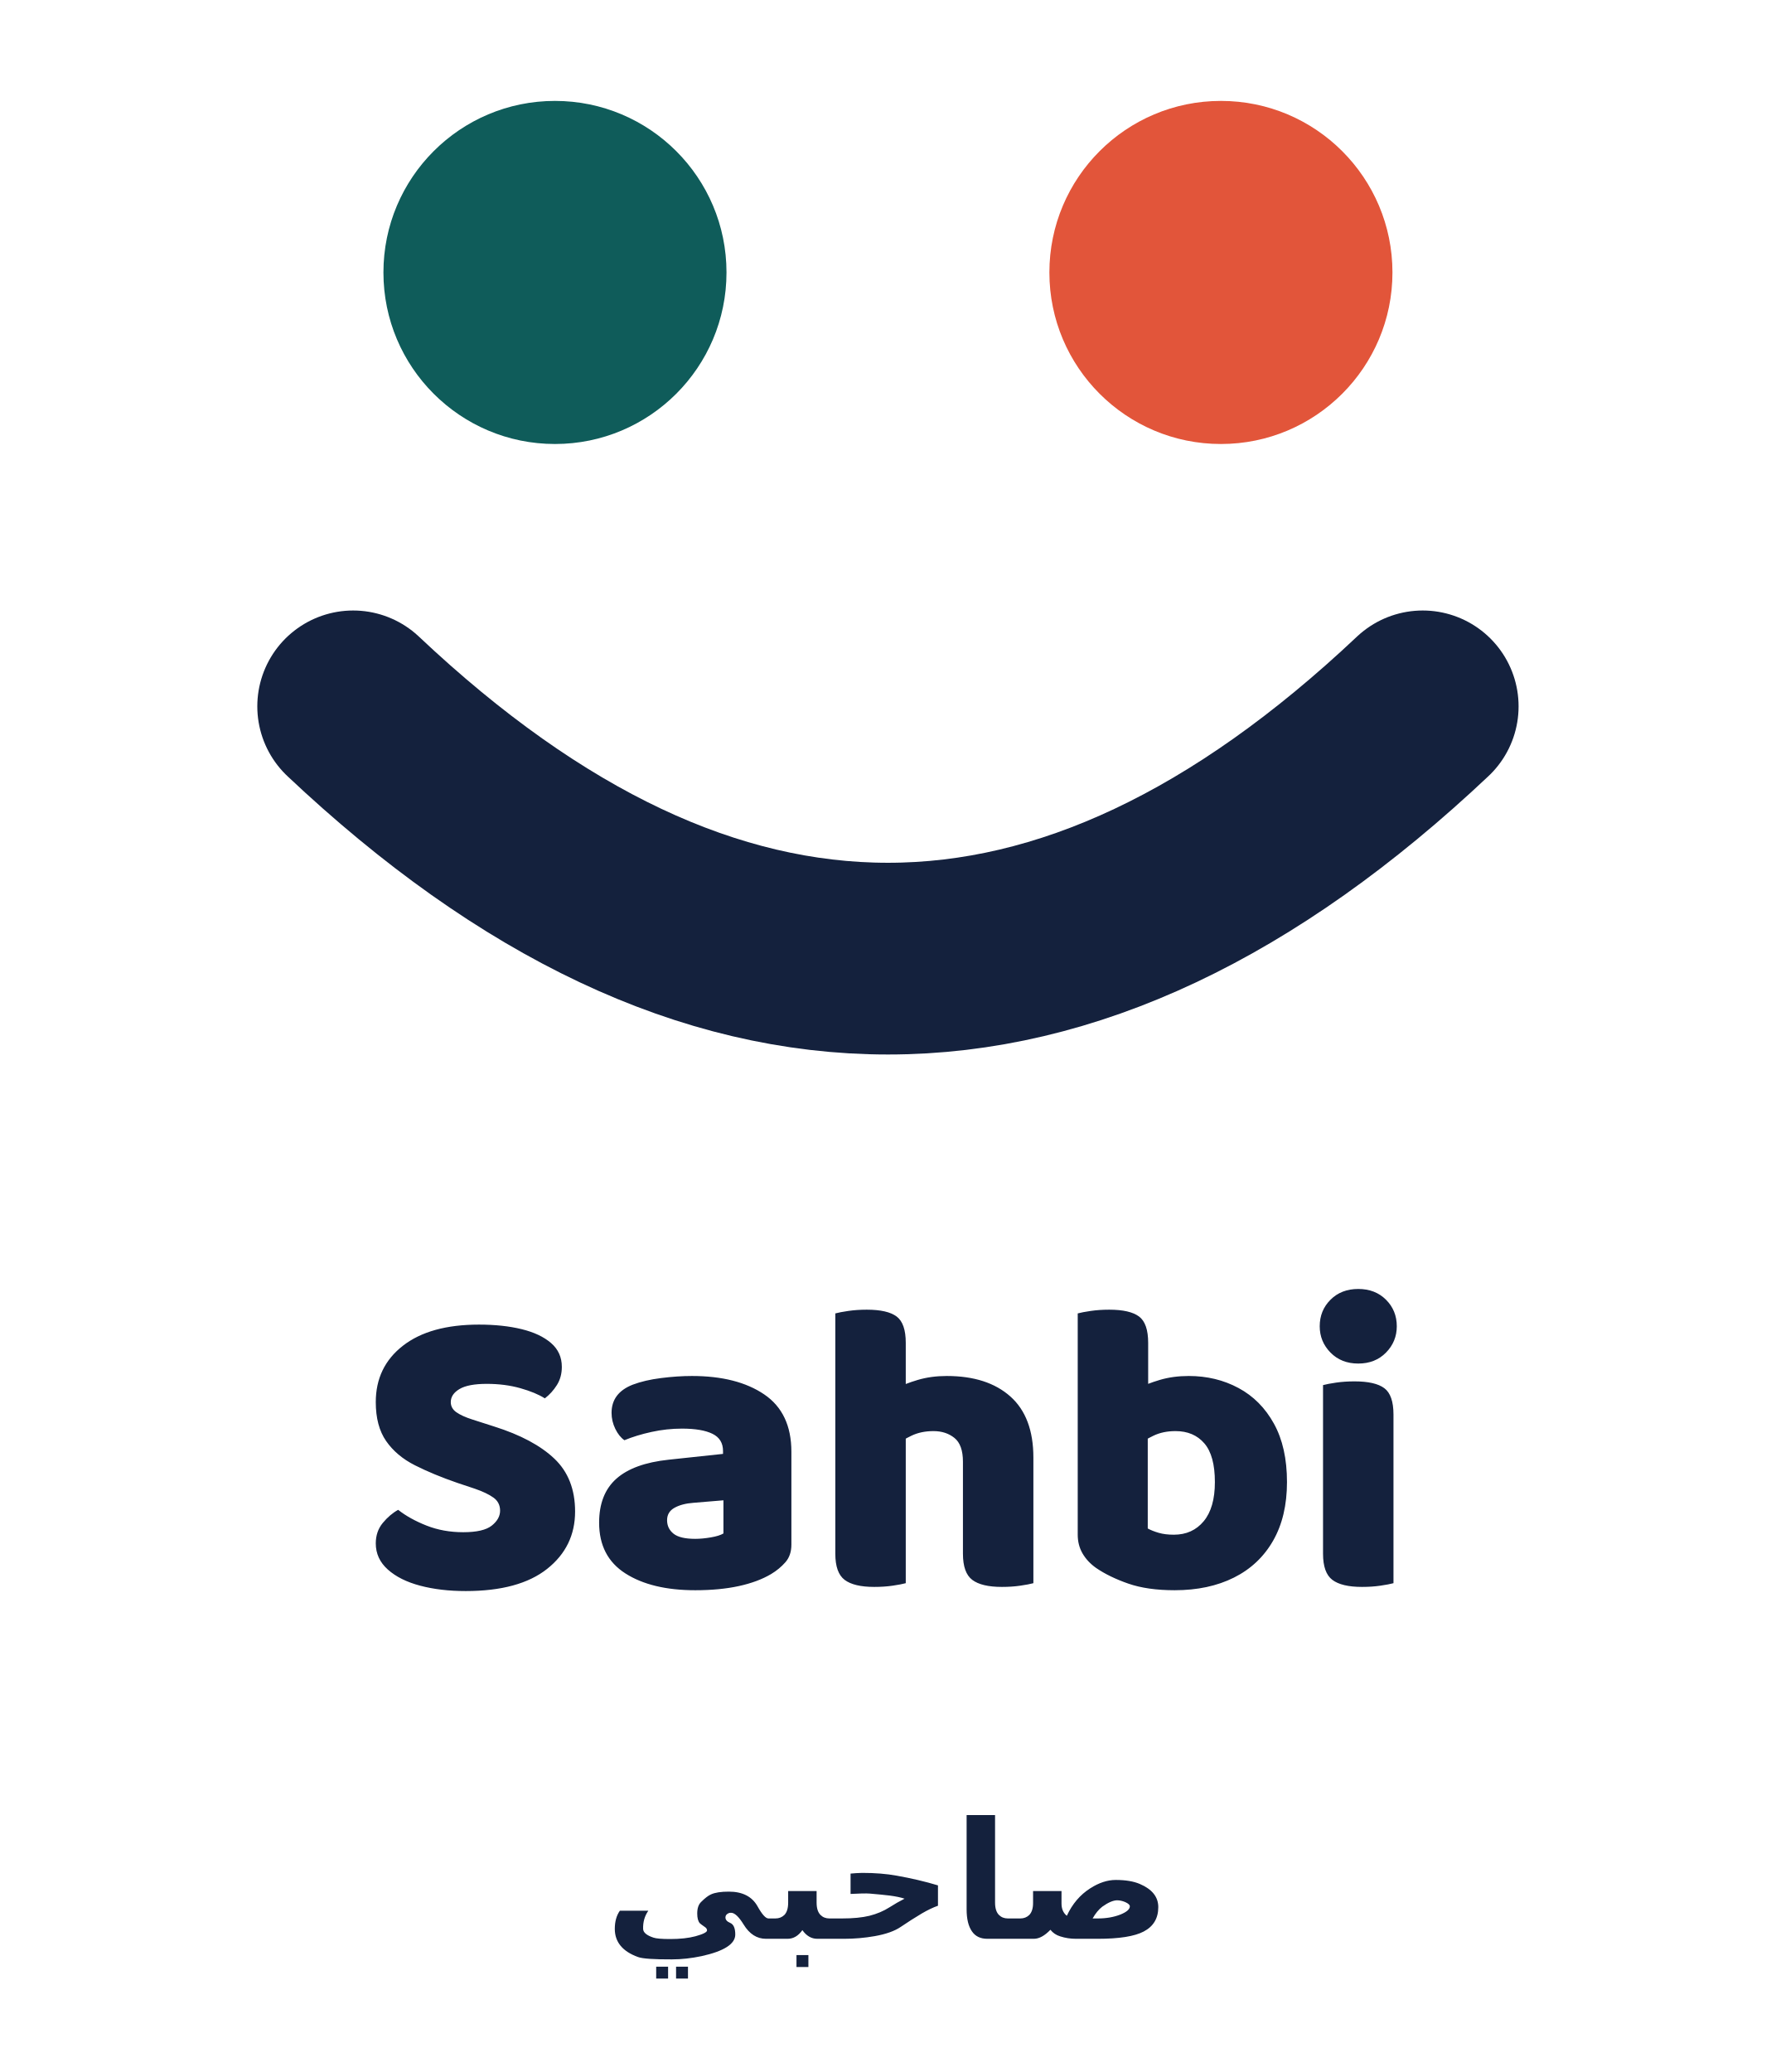
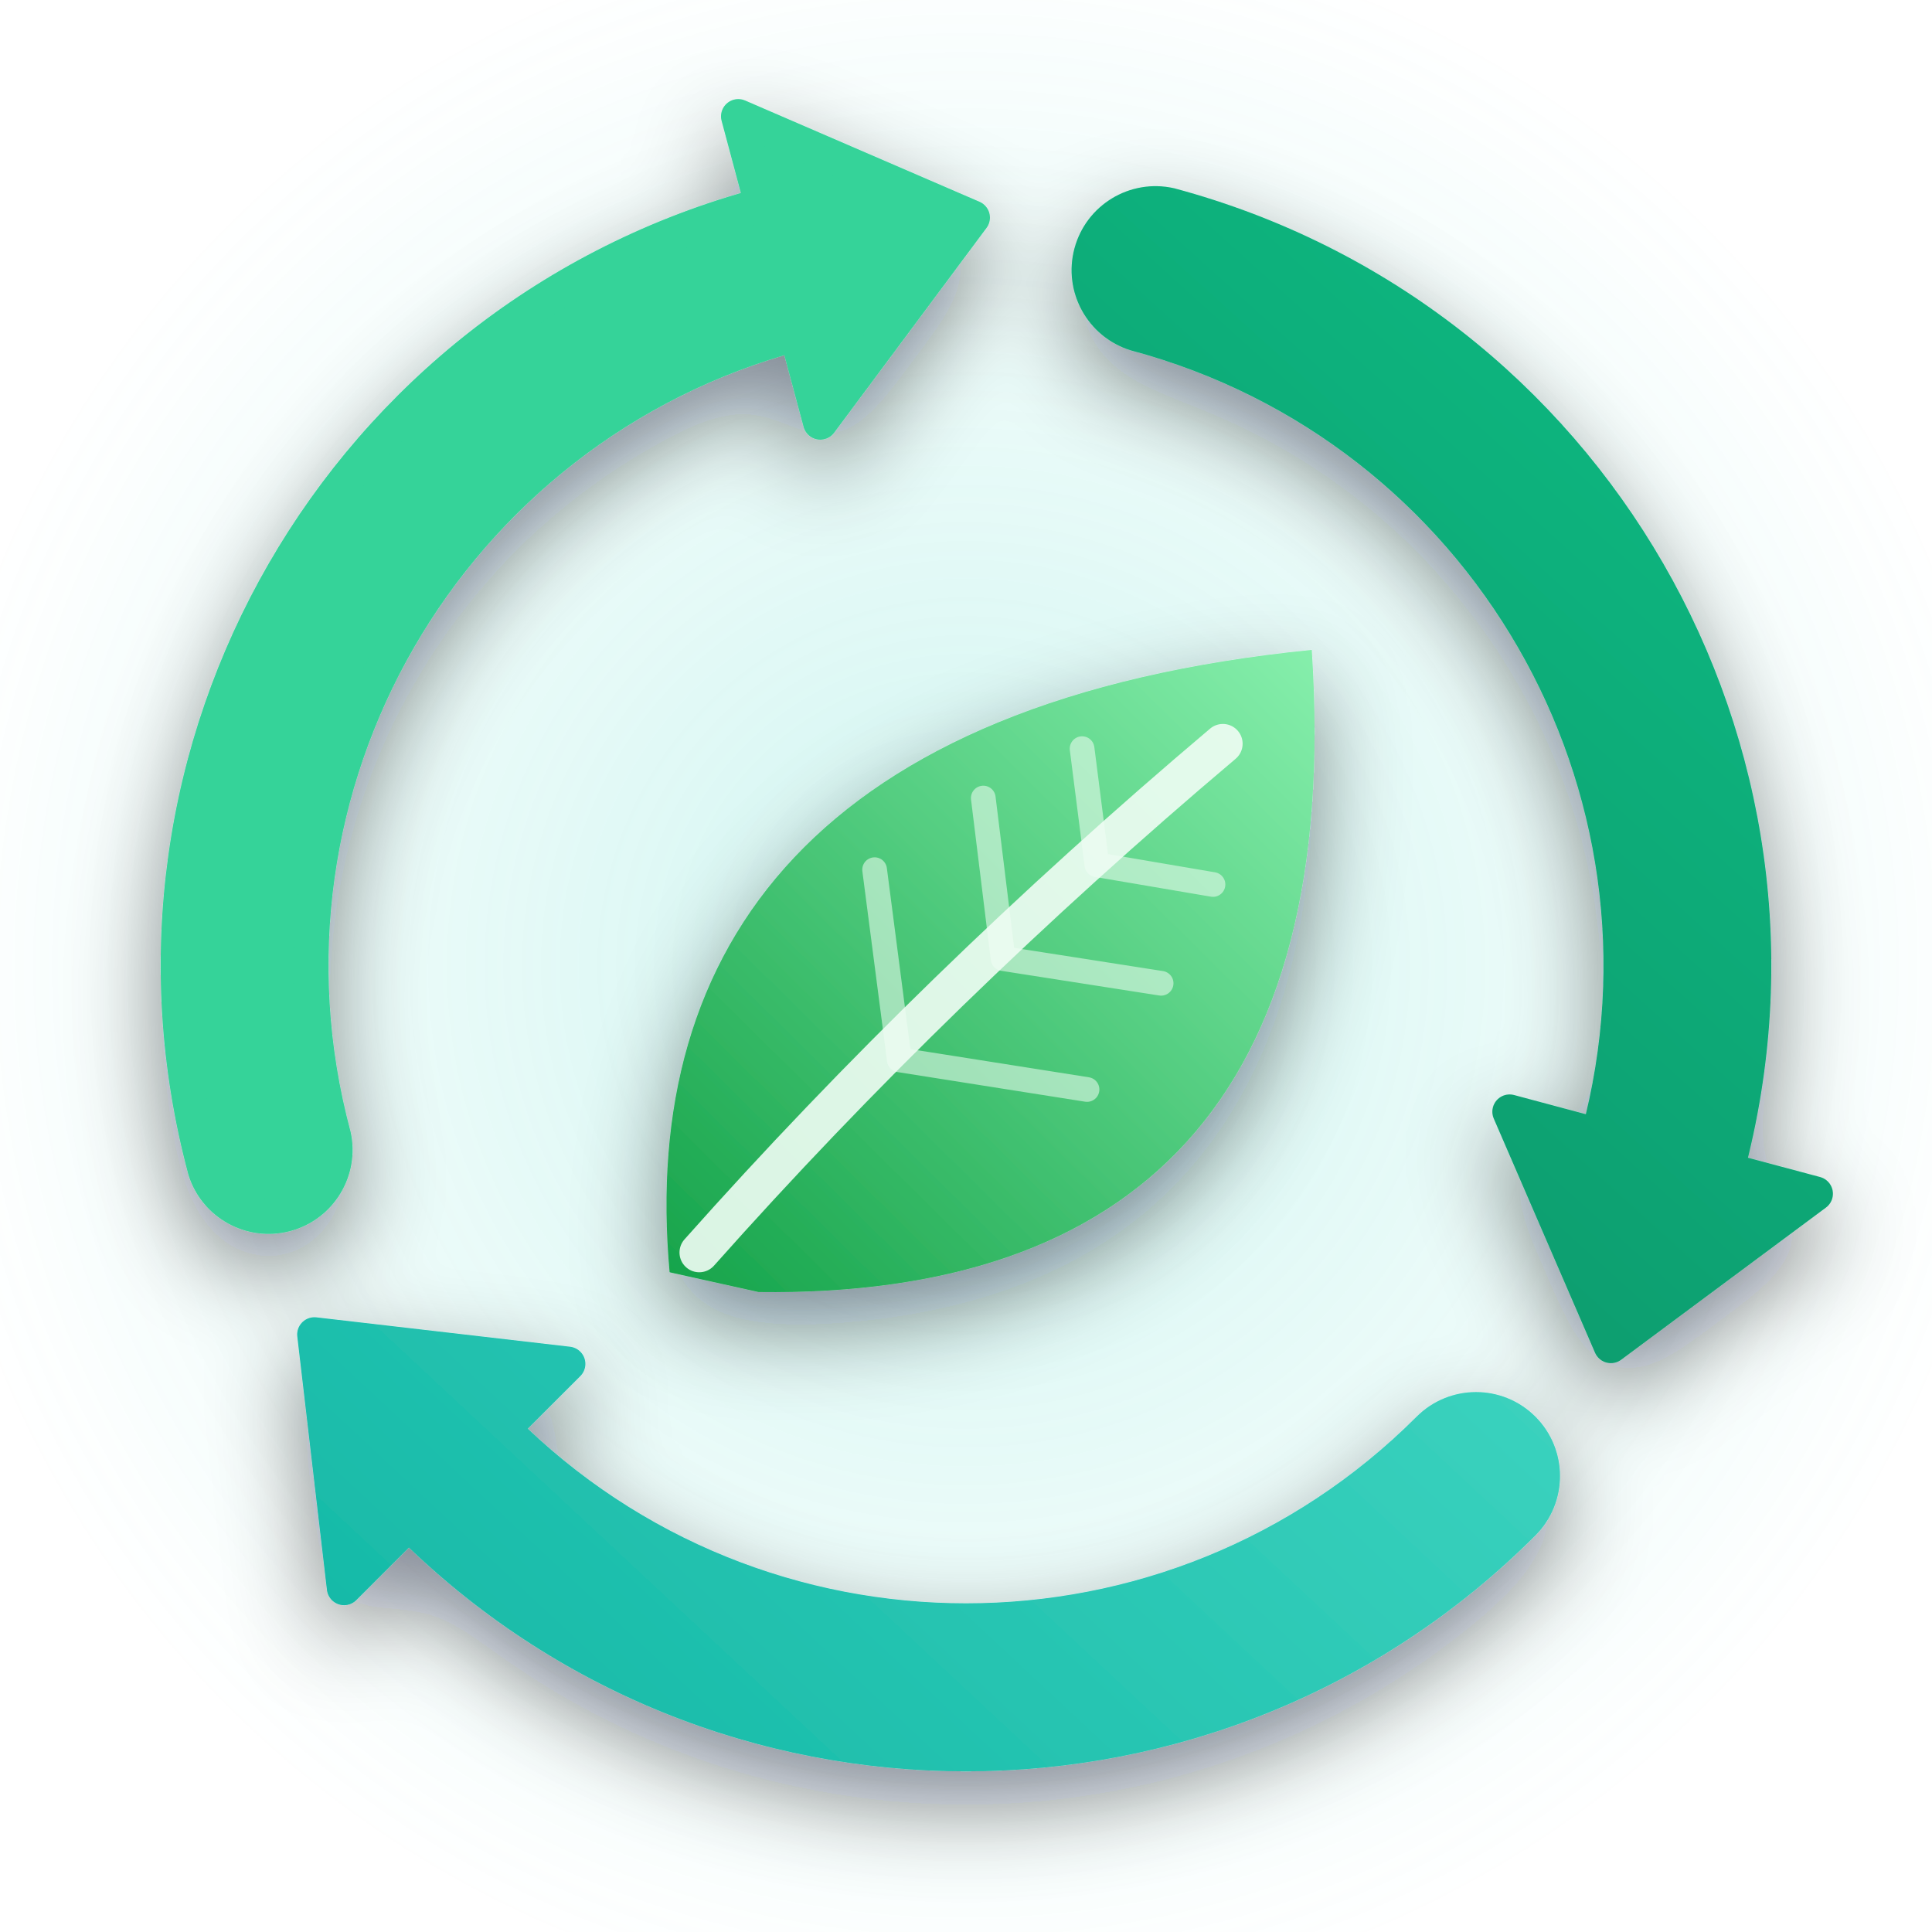
- <svg xmlns="http://www.w3.org/2000/svg" width="240" height="280" viewBox="0 0 240 280">
-   <svg x="20" y="0" width="200" height="150" viewBox="130 160 252 220">
-     <circle cx="190" cy="214" r="34" fill="#0F5C5A" />
-     <circle cx="322" cy="214" r="34" fill="#E2553A" />
-     <path d="M 150,300 Q 256,400 362,300" fill="none" stroke="#14213D" stroke-width="38" stroke-linecap="round" />
-   </svg>
-   <path d="M62.6 207.056Q65.344 207.056 66.464 206.16Q67.584 205.264 67.584 204.144Q67.584 203.024 66.688 202.38Q65.792 201.736 64.168 201.176L61.816 200.392Q58.568 199.272 56.076 198.012Q53.584 196.752 52.184 194.736Q50.784 192.72 50.784 189.472Q50.784 184.712 54.452 181.856Q58.12 179.0 64.728 179.0Q67.976 179.0 70.496 179.616Q73.016 180.232 74.472 181.492Q75.928 182.752 75.928 184.712Q75.928 186.112 75.256 187.176Q74.584 188.24 73.632 188.968Q72.4 188.184 70.328 187.596Q68.256 187.008 65.792 187.008Q63.272 187.008 62.096 187.708Q60.92 188.408 60.92 189.472Q60.92 190.312 61.676 190.844Q62.432 191.376 63.832 191.824L66.8 192.776Q72.12 194.456 74.92 197.116Q77.72 199.776 77.72 204.256Q77.72 209.016 73.94 212.012Q70.16 215.008 62.936 215.008Q59.52 215.008 56.776 214.28Q54.032 213.552 52.408 212.096Q50.784 210.64 50.784 208.568Q50.784 206.944 51.736 205.796Q52.688 204.648 53.808 204.032Q55.376 205.264 57.644 206.16Q59.912 207.056 62.6 207.056ZM93.96 207.952Q94.912 207.952 96.06 207.756Q97.208 207.56 97.768 207.224V202.744L93.736 203.08Q92.168 203.192 91.16 203.752Q90.152 204.312 90.152 205.432Q90.152 206.552 91.02 207.252Q91.888 207.952 93.96 207.952ZM93.512 185.944Q99.616 185.944 103.284 188.436Q106.952 190.928 106.952 196.192V208.736Q106.952 210.192 106.14 211.116Q105.328 212.04 104.208 212.712Q102.416 213.776 99.84 214.336Q97.264 214.896 93.96 214.896Q88.08 214.896 84.524 212.628Q80.968 210.36 80.968 205.768Q80.968 201.904 83.292 199.832Q85.616 197.76 90.376 197.256L97.712 196.472V196.08Q97.712 194.456 96.284 193.756Q94.856 193.056 92.168 193.056Q90.096 193.056 88.052 193.504Q86.008 193.952 84.384 194.624Q83.656 194.12 83.152 193.084Q82.648 192.048 82.648 190.928Q82.648 188.24 85.504 187.12Q87.128 186.504 89.34 186.224Q91.552 185.944 93.512 185.944ZM139.656 202.52H130.136V197.536Q130.136 195.24 128.988 194.316Q127.84 193.392 126.16 193.392Q124.48 193.392 123.192 194.008Q121.904 194.624 120.952 195.352V187.68Q122.24 187.008 124.032 186.476Q125.824 185.944 127.952 185.944Q133.44 185.944 136.548 188.716Q139.656 191.488 139.656 196.976ZM112.888 199.216H122.408V213.944Q121.792 214.112 120.644 214.28Q119.496 214.448 118.152 214.448Q115.408 214.448 114.148 213.496Q112.888 212.544 112.888 209.968ZM130.136 199.216H139.656V213.944Q139.04 214.112 137.892 214.28Q136.744 214.448 135.4 214.448Q132.656 214.448 131.396 213.496Q130.136 212.544 130.136 209.968ZM122.408 204.2H112.888V177.488Q113.504 177.32 114.652 177.152Q115.8 176.984 117.144 176.984Q119.944 176.984 121.176 177.908Q122.408 178.832 122.408 181.464ZM160.656 185.944Q164.352 185.944 167.376 187.568Q170.4 189.192 172.164 192.384Q173.928 195.576 173.928 200.28Q173.928 204.928 172.052 208.204Q170.176 211.48 166.76 213.188Q163.344 214.896 158.752 214.896Q155.056 214.896 152.48 214.0Q149.904 213.104 148.112 211.872Q146.936 211.032 146.292 209.912Q145.648 208.792 145.648 207.392V189.92H155.112V206.552Q155.728 206.888 156.596 207.14Q157.464 207.392 158.64 207.392Q161.16 207.392 162.672 205.572Q164.184 203.752 164.184 200.28Q164.184 196.696 162.756 195.044Q161.328 193.392 158.864 193.392Q157.184 193.392 155.896 194.008Q154.608 194.624 153.656 195.352V187.68Q154.944 187.008 156.736 186.476Q158.528 185.944 160.656 185.944ZM155.168 192.216H145.648V177.488Q146.264 177.32 147.412 177.152Q148.56 176.984 149.904 176.984Q152.704 176.984 153.936 177.908Q155.168 178.832 155.168 181.464ZM178.352 179.224Q178.352 177.096 179.808 175.64Q181.264 174.184 183.56 174.184Q185.856 174.184 187.312 175.64Q188.768 177.096 188.768 179.224Q188.768 181.296 187.312 182.78Q185.856 184.264 183.56 184.264Q181.264 184.264 179.808 182.78Q178.352 181.296 178.352 179.224ZM178.8 199.216H188.32V213.944Q187.704 214.112 186.556 214.28Q185.408 214.448 184.064 214.448Q181.32 214.448 180.06 213.496Q178.8 212.544 178.8 209.968ZM188.32 204.2H178.8V187.176Q179.416 187.008 180.564 186.84Q181.712 186.672 183.056 186.672Q185.856 186.672 187.088 187.596Q188.32 188.52 188.32 191.152Z" fill="#14213D" />
-   <text x="120" y="262" text-anchor="middle" font-family="Reem Kufi" font-weight="600" font-size="22" fill="#14213D">صاحبي</text>
+ <svg xmlns="http://www.w3.org/2000/svg" viewBox="160 160 704 704">
+   <defs>
+     <linearGradient id="bg" x1="0" y1="0" x2="1" y2="1">
+       <stop offset="0" stop-color="#123A5A" />
+       <stop offset="0.55" stop-color="#0B2340" />
+       <stop offset="1" stop-color="#071629" />
+     </linearGradient>
+     <radialGradient id="glow" cx="0.5" cy="0.5" r="0.5">
+       <stop offset="0" stop-color="#2DD4BF" stop-opacity="0.22" />
+       <stop offset="1" stop-color="#2DD4BF" stop-opacity="0" />
+     </radialGradient>
+     <linearGradient id="em" gradientUnits="userSpaceOnUse" x1="200" y1="820" x2="760" y2="200">
+       <stop offset="0" stop-color="#047857" />
+       <stop offset="1" stop-color="#10B981" />
+     </linearGradient>
+     <linearGradient id="tq" gradientUnits="userSpaceOnUse" x1="820" y1="220" x2="260" y2="820">
+       <stop offset="0" stop-color="#5EEAD4" />
+       <stop offset="1" stop-color="#14B8A6" />
+     </linearGradient>
+     <linearGradient id="bag" x1="0" y1="0" x2="0" y2="1">
+       <stop offset="0" stop-color="#FFFFFF" />
+       <stop offset="1" stop-color="#D5F5EE" />
+     </linearGradient>
+     <linearGradient id="leaf" x1="0" y1="1" x2="1" y2="0">
+       <stop offset="0" stop-color="#15A34A" />
+       <stop offset="1" stop-color="#86EFAC" />
+     </linearGradient>
+     <filter id="sh" x="-20%" y="-20%" width="140%" height="140%">
+       <feDropShadow dx="0" dy="14" stdDeviation="18" flood-color="#020B16" flood-opacity="0.45" />
+     </filter>
+   </defs>
+   <g transform="translate(512 512) scale(0.9) translate(-512 -512)">
+     <circle cx="512" cy="512" r="430" fill="url(#glow)" />
+     <g filter="url(#sh)">
+       <path d="M594.6 203.9 A319.0 319.0 0 0 1 820.1 594.6 L856.0 604.2 L773.1 665.8 L732.1 571.0 L768.0 580.6 A265.0 265.0 0 0 0 580.6 256.0 A27.0 27.0 0 0 1 594.6 203.9 Z" fill="url(#em)" stroke="url(#em)" stroke-width="14" stroke-linejoin="round" />
+       <path d="M737.6 737.6 A319.0 319.0 0 0 1 286.4 737.6 L260.2 763.8 L248.2 661.2 L350.9 673.1 L324.6 699.4 A265.0 265.0 0 0 0 699.4 699.4 A27.0 27.0 0 0 1 737.6 737.6 Z" fill="url(#tq)" stroke="url(#tq)" stroke-width="14" stroke-linejoin="round" />
+       <path d="M203.9 594.6 A319.0 319.0 0 0 1 429.4 203.9 L419.8 168.0 L514.7 209.0 L453.0 291.9 L443.4 256.0 A265.0 265.0 0 0 0 256.0 580.6 A27.0 27.0 0 0 1 203.9 594.6 Z" fill="#34D399" stroke="#34D399" stroke-width="14" stroke-linejoin="round" />
+     </g>
+     <g filter="url(#sh)">
+       <path d="M392 636 C380 504 452 404 652 384 C664 566 580 646 428 644 Z" fill="url(#leaf)" />
+       <path d="M404 628 Q500 520 616 422" fill="none" stroke="#F0FDF4" stroke-opacity="0.9" stroke-width="16" stroke-linecap="round" />
+       <path d="M485 550 L561 562 M485 550 L475 473 M527 509 L591 519 M527 509 L519 444 M565 471 L612 479 M565 471 L559 424" fill="none" stroke="#F0FDF4" stroke-opacity="0.55" stroke-width="10" stroke-linecap="round" />
+     </g>
+   </g>
</svg>
